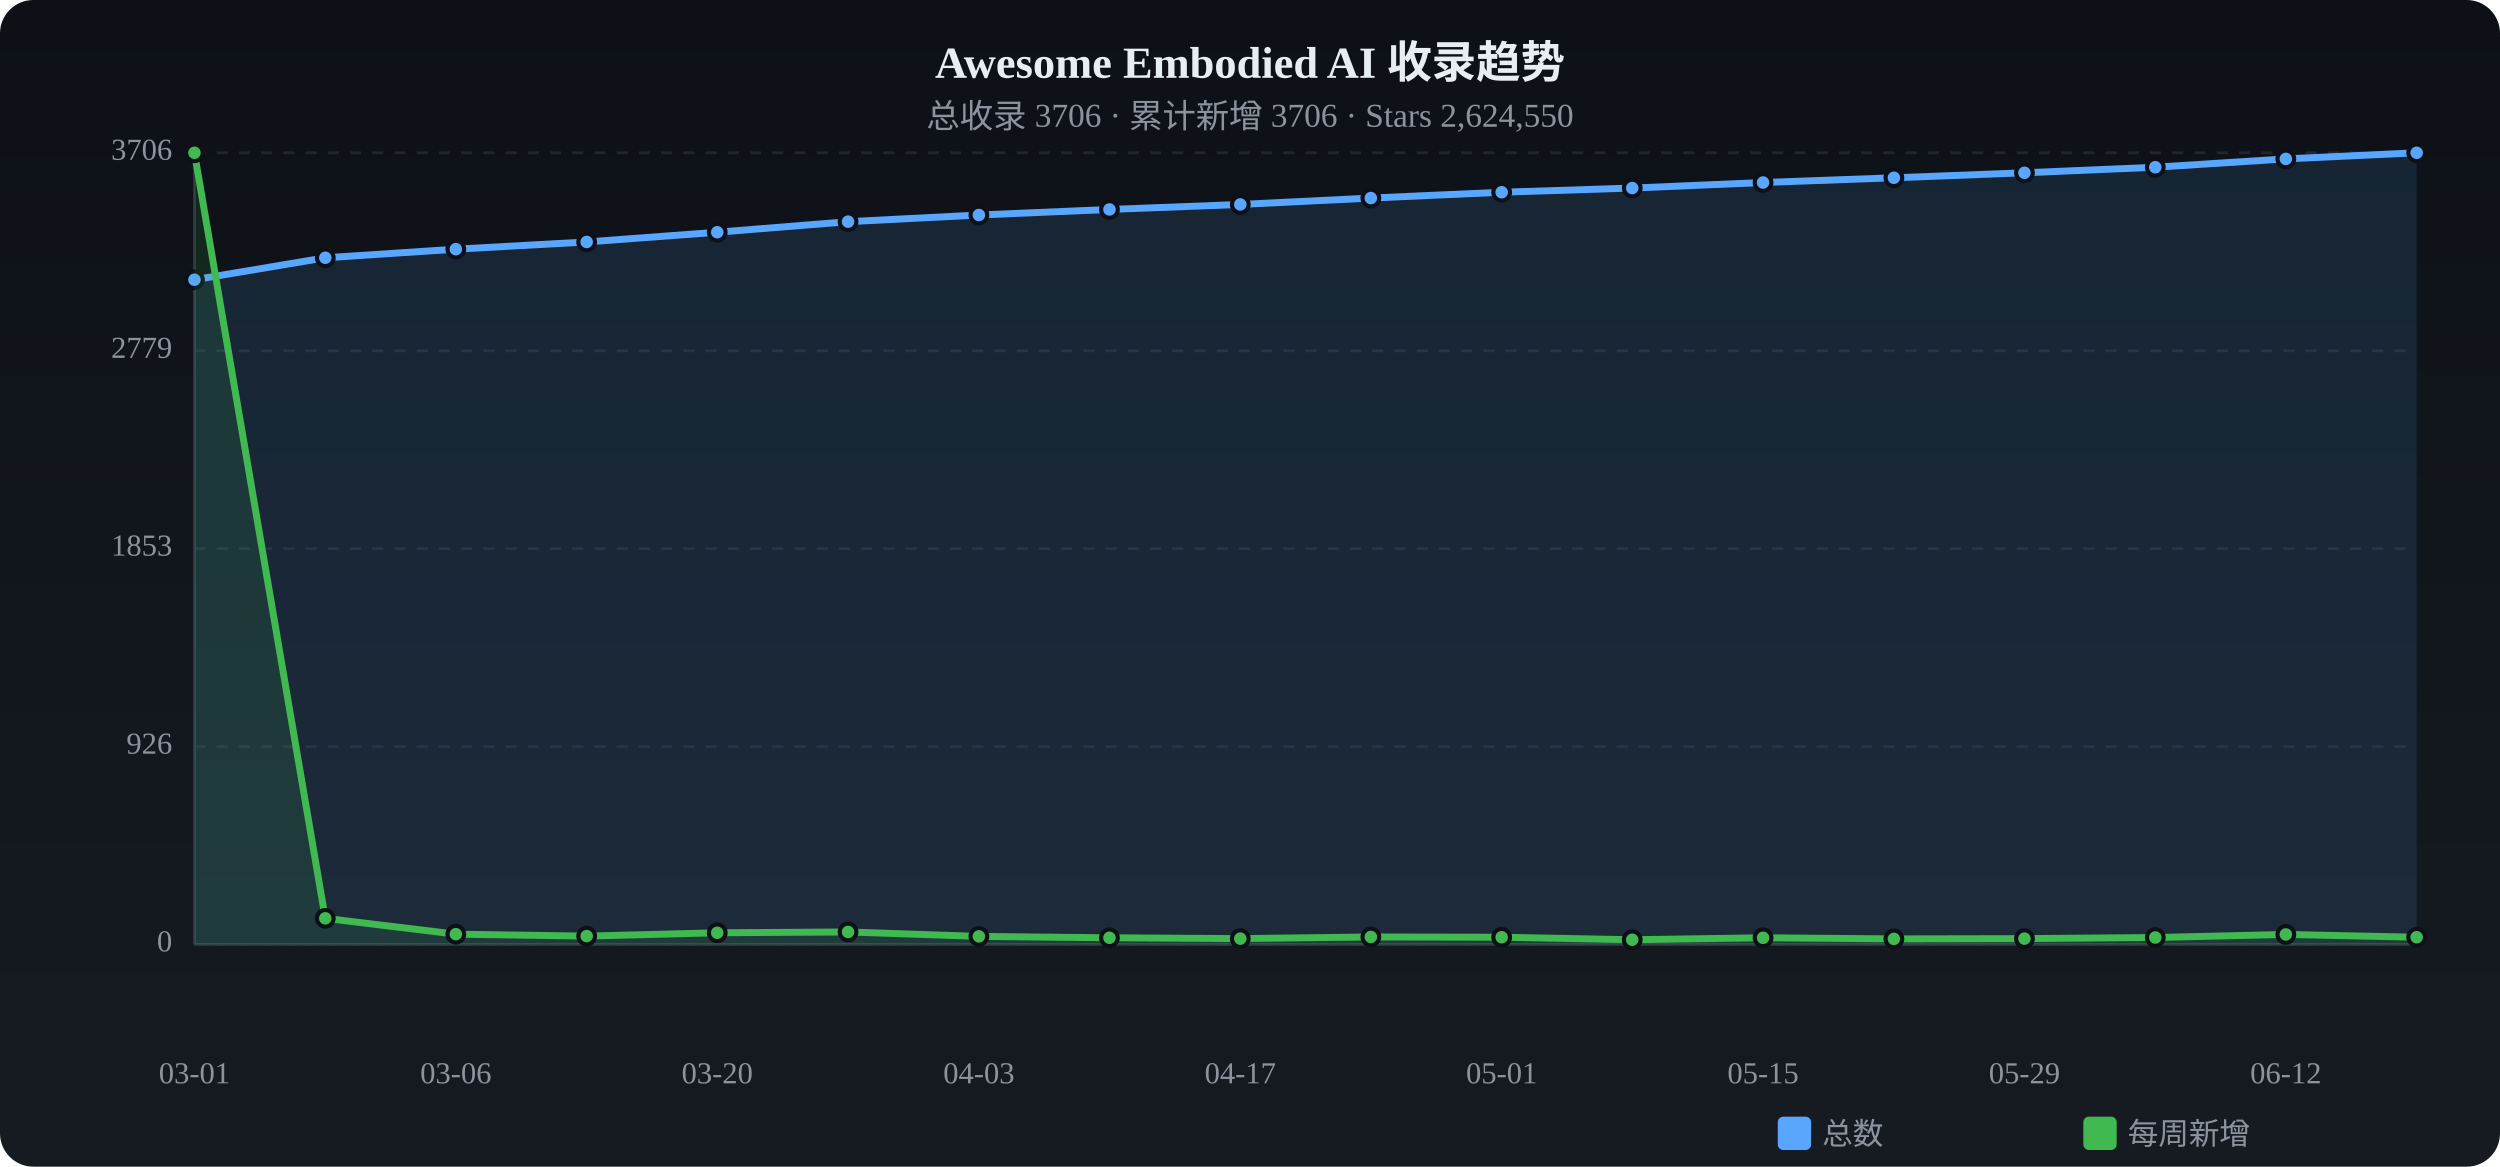
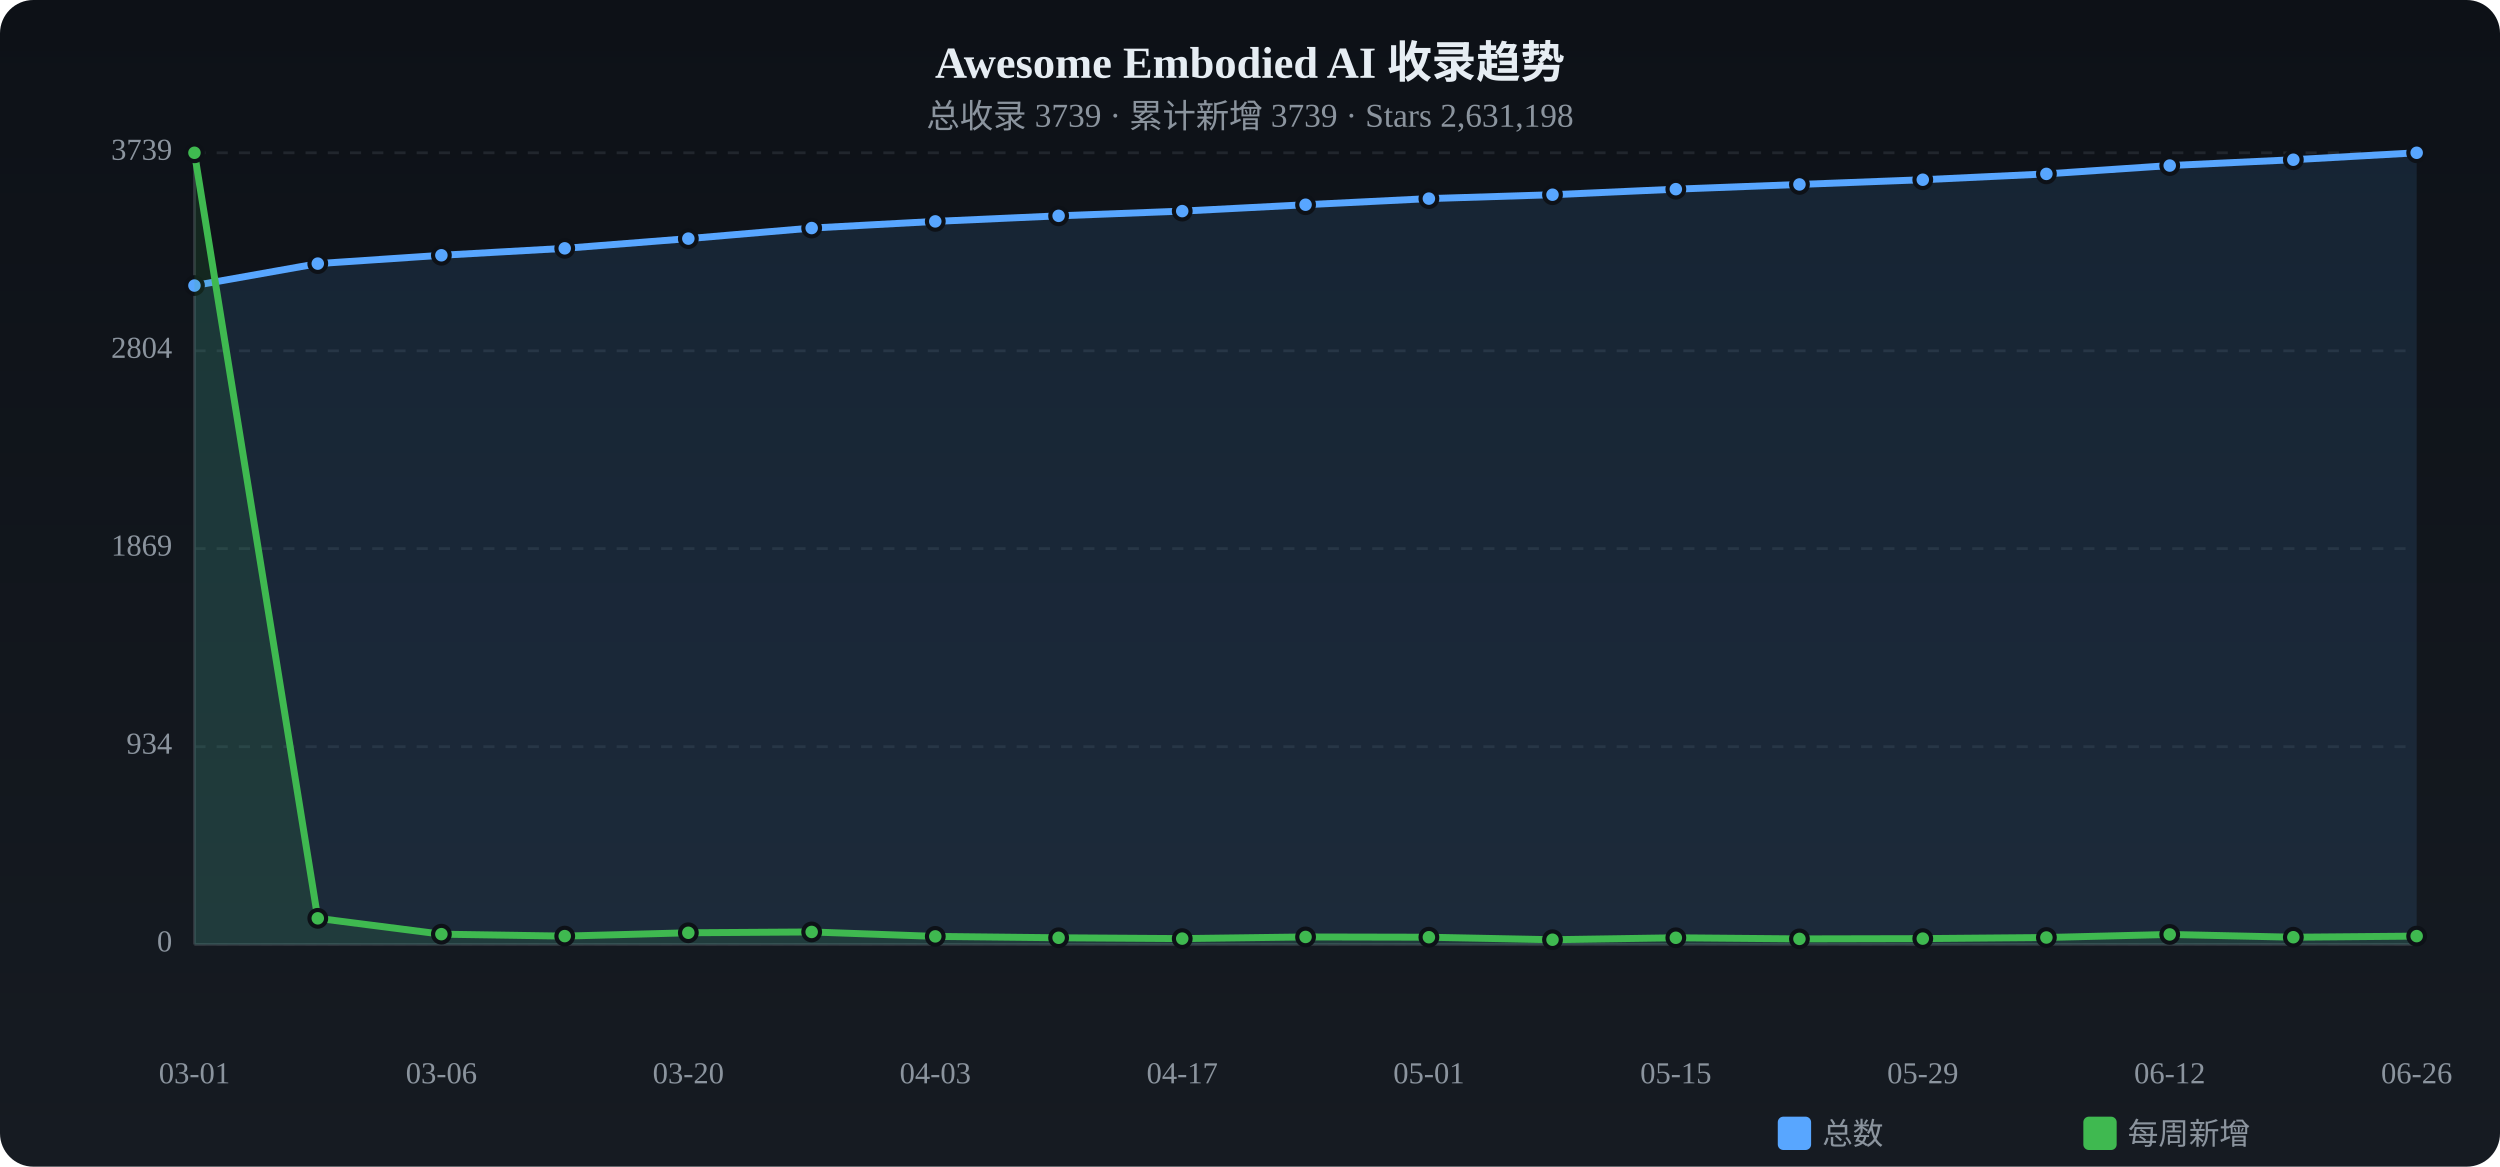
<svg xmlns="http://www.w3.org/2000/svg" viewBox="0 0 900 420" width="900" height="420">
  <defs>
    <linearGradient id="tbg" x1="0%" y1="0%" x2="0%" y2="100%">
      <stop offset="0%" stop-color="#0d1117" />
      <stop offset="100%" stop-color="#161b22" />
    </linearGradient>
  </defs>
  <rect width="900" height="420" rx="12" fill="url(#tbg)" />
  <text x="450.0" y="28" text-anchor="middle" fill="#e6edf3" font-size="16" font-weight="bold">Awesome Embodied AI 收录趋势</text>
-   <text x="450.0" y="46" text-anchor="middle" fill="#8b949e" font-size="12">总收录 3706 · 累计新增 3706 · Stars 2,624,550</text>
+   <text x="450.0" y="46" text-anchor="middle" fill="#8b949e" font-size="12">总收录 3739 · 累计新增 3739 · Stars 2,631,198</text>
  <text x="62" y="340.0" text-anchor="end" fill="#8b949e" font-size="11" dominant-baseline="middle">0</text>
  <line x1="70" y1="340.0" x2="870" y2="340.0" stroke="#21262d" stroke-dasharray="4 4" />
-   <text x="62" y="268.8" text-anchor="end" fill="#8b949e" font-size="11" dominant-baseline="middle">926</text>
+   <text x="62" y="268.8" text-anchor="end" fill="#8b949e" font-size="11" dominant-baseline="middle">934</text>
  <line x1="70" y1="268.8" x2="870" y2="268.8" stroke="#21262d" stroke-dasharray="4 4" />
-   <text x="62" y="197.5" text-anchor="end" fill="#8b949e" font-size="11" dominant-baseline="middle">1853</text>
+   <text x="62" y="197.5" text-anchor="end" fill="#8b949e" font-size="11" dominant-baseline="middle">1869</text>
  <line x1="70" y1="197.5" x2="870" y2="197.5" stroke="#21262d" stroke-dasharray="4 4" />
-   <text x="62" y="126.3" text-anchor="end" fill="#8b949e" font-size="11" dominant-baseline="middle">2779</text>
+   <text x="62" y="126.3" text-anchor="end" fill="#8b949e" font-size="11" dominant-baseline="middle">2804</text>
  <line x1="70" y1="126.3" x2="870" y2="126.3" stroke="#21262d" stroke-dasharray="4 4" />
-   <text x="62" y="55.0" text-anchor="end" fill="#8b949e" font-size="11" dominant-baseline="middle">3706</text>
+   <text x="62" y="55.0" text-anchor="end" fill="#8b949e" font-size="11" dominant-baseline="middle">3739</text>
  <line x1="70" y1="55.0" x2="870" y2="55.0" stroke="#21262d" stroke-dasharray="4 4" />
  <line x1="70" y1="55" x2="70" y2="340" stroke="#30363d" />
  <line x1="70" y1="340" x2="870" y2="340" stroke="#30363d" />
-   <path d="M70.0,100.7 L117.1,92.8 L164.1,89.7 L211.2,87.1 L258.2,83.6 L305.3,79.8 L352.4,77.4 L399.4,75.4 L446.5,73.6 L493.5,71.3 L540.6,69.2 L587.6,67.7 L634.7,65.7 L681.8,64.0 L728.8,62.2 L775.9,60.2 L822.9,57.2 L870.0,55.0 L870.0,340 L70.0,340 Z" fill="#58a6ff" opacity="0.12" />
-   <polyline points="70.0,100.7 117.1,92.8 164.1,89.7 211.2,87.1 258.2,83.6 305.3,79.8 352.4,77.4 399.4,75.4 446.5,73.6 493.5,71.3 540.6,69.2 587.6,67.7 634.7,65.7 681.8,64.0 728.8,62.2 775.9,60.2 822.9,57.2 870.0,55.0" fill="none" stroke="#58a6ff" stroke-width="2.5" stroke-linecap="round" stroke-linejoin="round" />
-   <circle cx="70.0" cy="100.7" r="3" fill="#58a6ff" stroke="#0d1117" stroke-width="1.5" />
-   <circle cx="117.1" cy="92.8" r="3" fill="#58a6ff" stroke="#0d1117" stroke-width="1.5" />
-   <circle cx="164.1" cy="89.7" r="3" fill="#58a6ff" stroke="#0d1117" stroke-width="1.5" />
-   <circle cx="211.2" cy="87.1" r="3" fill="#58a6ff" stroke="#0d1117" stroke-width="1.5" />
-   <circle cx="258.2" cy="83.6" r="3" fill="#58a6ff" stroke="#0d1117" stroke-width="1.5" />
-   <circle cx="305.3" cy="79.8" r="3" fill="#58a6ff" stroke="#0d1117" stroke-width="1.5" />
-   <circle cx="352.4" cy="77.4" r="3" fill="#58a6ff" stroke="#0d1117" stroke-width="1.5" />
-   <circle cx="399.4" cy="75.4" r="3" fill="#58a6ff" stroke="#0d1117" stroke-width="1.5" />
-   <circle cx="446.5" cy="73.6" r="3" fill="#58a6ff" stroke="#0d1117" stroke-width="1.5" />
-   <circle cx="493.5" cy="71.3" r="3" fill="#58a6ff" stroke="#0d1117" stroke-width="1.5" />
-   <circle cx="540.6" cy="69.2" r="3" fill="#58a6ff" stroke="#0d1117" stroke-width="1.5" />
-   <circle cx="587.6" cy="67.7" r="3" fill="#58a6ff" stroke="#0d1117" stroke-width="1.5" />
-   <circle cx="634.7" cy="65.7" r="3" fill="#58a6ff" stroke="#0d1117" stroke-width="1.5" />
-   <circle cx="681.8" cy="64.0" r="3" fill="#58a6ff" stroke="#0d1117" stroke-width="1.5" />
-   <circle cx="728.8" cy="62.2" r="3" fill="#58a6ff" stroke="#0d1117" stroke-width="1.5" />
-   <circle cx="775.9" cy="60.2" r="3" fill="#58a6ff" stroke="#0d1117" stroke-width="1.5" />
-   <circle cx="822.9" cy="57.2" r="3" fill="#58a6ff" stroke="#0d1117" stroke-width="1.5" />
+   <path d="M70.0,102.8 L114.4,94.9 L158.9,91.9 L203.3,89.4 L247.8,85.9 L292.2,82.1 L336.7,79.7 L381.1,77.7 L425.6,76.0 L470.0,73.7 L514.4,71.5 L558.9,70.1 L603.3,68.1 L647.8,66.4 L692.2,64.7 L736.7,62.6 L781.1,59.6 L825.6,57.5 L870.0,55.0 L870.0,340 L70.0,340 Z" fill="#58a6ff" opacity="0.12" />
+   <polyline points="70.0,102.8 114.4,94.9 158.9,91.9 203.3,89.4 247.8,85.9 292.2,82.1 336.7,79.7 381.1,77.7 425.6,76.0 470.0,73.7 514.4,71.5 558.9,70.1 603.3,68.1 647.8,66.4 692.2,64.7 736.7,62.6 781.1,59.6 825.6,57.5 870.0,55.0" fill="none" stroke="#58a6ff" stroke-width="2.5" stroke-linecap="round" stroke-linejoin="round" />
+   <circle cx="70.0" cy="102.8" r="3" fill="#58a6ff" stroke="#0d1117" stroke-width="1.5" />
+   <circle cx="114.4" cy="94.9" r="3" fill="#58a6ff" stroke="#0d1117" stroke-width="1.5" />
+   <circle cx="158.9" cy="91.9" r="3" fill="#58a6ff" stroke="#0d1117" stroke-width="1.5" />
+   <circle cx="203.3" cy="89.4" r="3" fill="#58a6ff" stroke="#0d1117" stroke-width="1.5" />
+   <circle cx="247.8" cy="85.9" r="3" fill="#58a6ff" stroke="#0d1117" stroke-width="1.5" />
+   <circle cx="292.2" cy="82.1" r="3" fill="#58a6ff" stroke="#0d1117" stroke-width="1.5" />
+   <circle cx="336.7" cy="79.7" r="3" fill="#58a6ff" stroke="#0d1117" stroke-width="1.5" />
+   <circle cx="381.1" cy="77.7" r="3" fill="#58a6ff" stroke="#0d1117" stroke-width="1.5" />
+   <circle cx="425.6" cy="76.0" r="3" fill="#58a6ff" stroke="#0d1117" stroke-width="1.5" />
+   <circle cx="470.0" cy="73.7" r="3" fill="#58a6ff" stroke="#0d1117" stroke-width="1.5" />
+   <circle cx="514.4" cy="71.5" r="3" fill="#58a6ff" stroke="#0d1117" stroke-width="1.5" />
+   <circle cx="558.9" cy="70.1" r="3" fill="#58a6ff" stroke="#0d1117" stroke-width="1.5" />
+   <circle cx="603.3" cy="68.1" r="3" fill="#58a6ff" stroke="#0d1117" stroke-width="1.5" />
+   <circle cx="647.8" cy="66.4" r="3" fill="#58a6ff" stroke="#0d1117" stroke-width="1.5" />
+   <circle cx="692.2" cy="64.7" r="3" fill="#58a6ff" stroke="#0d1117" stroke-width="1.5" />
+   <circle cx="736.7" cy="62.6" r="3" fill="#58a6ff" stroke="#0d1117" stroke-width="1.5" />
+   <circle cx="781.1" cy="59.6" r="3" fill="#58a6ff" stroke="#0d1117" stroke-width="1.5" />
+   <circle cx="825.6" cy="57.5" r="3" fill="#58a6ff" stroke="#0d1117" stroke-width="1.5" />
  <circle cx="870.0" cy="55.0" r="3" fill="#58a6ff" stroke="#0d1117" stroke-width="1.5" />
-   <path d="M70.0,55.0 L117.1,330.6 L164.1,336.3 L211.2,337.0 L258.2,335.8 L305.3,335.5 L352.4,337.1 L399.4,337.6 L446.5,337.9 L493.5,337.3 L540.6,337.4 L587.6,338.3 L634.7,337.6 L681.8,338.0 L728.8,337.9 L775.9,337.5 L822.9,336.4 L870.0,337.4 L870.0,340 L70.0,340 Z" fill="#3fb950" opacity="0.12" />
-   <polyline points="70.0,55.0 117.1,330.6 164.1,336.3 211.2,337.0 258.2,335.8 305.3,335.5 352.4,337.1 399.4,337.6 446.5,337.9 493.5,337.3 540.6,337.4 587.6,338.3 634.7,337.6 681.8,338.0 728.8,337.9 775.9,337.5 822.9,336.4 870.0,337.4" fill="none" stroke="#3fb950" stroke-width="2.5" stroke-linecap="round" stroke-linejoin="round" />
+   <path d="M70.0,55.0 L114.4,330.6 L158.9,336.3 L203.3,337.0 L247.8,335.8 L292.2,335.5 L336.7,337.1 L381.1,337.6 L425.6,337.9 L470.0,337.3 L514.4,337.4 L558.9,338.3 L603.3,337.6 L647.8,338.0 L692.2,337.9 L736.7,337.5 L781.1,336.4 L825.6,337.4 L870.0,337.0 L870.0,340 L70.0,340 Z" fill="#3fb950" opacity="0.12" />
+   <polyline points="70.0,55.0 114.4,330.6 158.9,336.3 203.3,337.0 247.8,335.8 292.2,335.5 336.7,337.1 381.1,337.6 425.6,337.9 470.0,337.3 514.4,337.4 558.9,338.3 603.3,337.6 647.8,338.0 692.2,337.9 736.7,337.5 781.1,336.4 825.6,337.4 870.0,337.0" fill="none" stroke="#3fb950" stroke-width="2.5" stroke-linecap="round" stroke-linejoin="round" />
  <circle cx="70.0" cy="55.0" r="3" fill="#3fb950" stroke="#0d1117" stroke-width="1.5" />
-   <circle cx="117.1" cy="330.6" r="3" fill="#3fb950" stroke="#0d1117" stroke-width="1.5" />
-   <circle cx="164.1" cy="336.3" r="3" fill="#3fb950" stroke="#0d1117" stroke-width="1.5" />
-   <circle cx="211.2" cy="337.0" r="3" fill="#3fb950" stroke="#0d1117" stroke-width="1.5" />
-   <circle cx="258.2" cy="335.8" r="3" fill="#3fb950" stroke="#0d1117" stroke-width="1.5" />
-   <circle cx="305.3" cy="335.5" r="3" fill="#3fb950" stroke="#0d1117" stroke-width="1.5" />
-   <circle cx="352.4" cy="337.1" r="3" fill="#3fb950" stroke="#0d1117" stroke-width="1.5" />
-   <circle cx="399.4" cy="337.6" r="3" fill="#3fb950" stroke="#0d1117" stroke-width="1.5" />
-   <circle cx="446.5" cy="337.9" r="3" fill="#3fb950" stroke="#0d1117" stroke-width="1.5" />
-   <circle cx="493.5" cy="337.3" r="3" fill="#3fb950" stroke="#0d1117" stroke-width="1.5" />
-   <circle cx="540.6" cy="337.4" r="3" fill="#3fb950" stroke="#0d1117" stroke-width="1.5" />
-   <circle cx="587.6" cy="338.3" r="3" fill="#3fb950" stroke="#0d1117" stroke-width="1.5" />
-   <circle cx="634.7" cy="337.6" r="3" fill="#3fb950" stroke="#0d1117" stroke-width="1.5" />
-   <circle cx="681.8" cy="338.0" r="3" fill="#3fb950" stroke="#0d1117" stroke-width="1.5" />
-   <circle cx="728.8" cy="337.9" r="3" fill="#3fb950" stroke="#0d1117" stroke-width="1.5" />
-   <circle cx="775.9" cy="337.5" r="3" fill="#3fb950" stroke="#0d1117" stroke-width="1.5" />
-   <circle cx="822.9" cy="336.4" r="3" fill="#3fb950" stroke="#0d1117" stroke-width="1.5" />
-   <circle cx="870.0" cy="337.4" r="3" fill="#3fb950" stroke="#0d1117" stroke-width="1.5" />
+   <circle cx="114.4" cy="330.6" r="3" fill="#3fb950" stroke="#0d1117" stroke-width="1.5" />
+   <circle cx="158.9" cy="336.3" r="3" fill="#3fb950" stroke="#0d1117" stroke-width="1.5" />
+   <circle cx="203.3" cy="337.0" r="3" fill="#3fb950" stroke="#0d1117" stroke-width="1.5" />
+   <circle cx="247.8" cy="335.8" r="3" fill="#3fb950" stroke="#0d1117" stroke-width="1.5" />
+   <circle cx="292.2" cy="335.5" r="3" fill="#3fb950" stroke="#0d1117" stroke-width="1.5" />
+   <circle cx="336.7" cy="337.1" r="3" fill="#3fb950" stroke="#0d1117" stroke-width="1.5" />
+   <circle cx="381.1" cy="337.6" r="3" fill="#3fb950" stroke="#0d1117" stroke-width="1.5" />
+   <circle cx="425.6" cy="337.9" r="3" fill="#3fb950" stroke="#0d1117" stroke-width="1.5" />
+   <circle cx="470.0" cy="337.3" r="3" fill="#3fb950" stroke="#0d1117" stroke-width="1.5" />
+   <circle cx="514.4" cy="337.4" r="3" fill="#3fb950" stroke="#0d1117" stroke-width="1.5" />
+   <circle cx="558.9" cy="338.3" r="3" fill="#3fb950" stroke="#0d1117" stroke-width="1.5" />
+   <circle cx="603.3" cy="337.6" r="3" fill="#3fb950" stroke="#0d1117" stroke-width="1.5" />
+   <circle cx="647.8" cy="338.0" r="3" fill="#3fb950" stroke="#0d1117" stroke-width="1.5" />
+   <circle cx="692.2" cy="337.9" r="3" fill="#3fb950" stroke="#0d1117" stroke-width="1.5" />
+   <circle cx="736.7" cy="337.5" r="3" fill="#3fb950" stroke="#0d1117" stroke-width="1.5" />
+   <circle cx="781.1" cy="336.4" r="3" fill="#3fb950" stroke="#0d1117" stroke-width="1.5" />
+   <circle cx="825.6" cy="337.4" r="3" fill="#3fb950" stroke="#0d1117" stroke-width="1.5" />
+   <circle cx="870.0" cy="337.0" r="3" fill="#3fb950" stroke="#0d1117" stroke-width="1.5" />
  <text x="70.0" y="390" text-anchor="middle" fill="#8b949e" font-size="11">03-01</text>
-   <text x="164.1" y="390" text-anchor="middle" fill="#8b949e" font-size="11">03-06</text>
-   <text x="258.2" y="390" text-anchor="middle" fill="#8b949e" font-size="11">03-20</text>
-   <text x="352.4" y="390" text-anchor="middle" fill="#8b949e" font-size="11">04-03</text>
-   <text x="446.5" y="390" text-anchor="middle" fill="#8b949e" font-size="11">04-17</text>
-   <text x="540.6" y="390" text-anchor="middle" fill="#8b949e" font-size="11">05-01</text>
-   <text x="634.7" y="390" text-anchor="middle" fill="#8b949e" font-size="11">05-15</text>
-   <text x="728.8" y="390" text-anchor="middle" fill="#8b949e" font-size="11">05-29</text>
-   <text x="822.9" y="390" text-anchor="middle" fill="#8b949e" font-size="11">06-12</text>
+   <text x="158.9" y="390" text-anchor="middle" fill="#8b949e" font-size="11">03-06</text>
+   <text x="247.8" y="390" text-anchor="middle" fill="#8b949e" font-size="11">03-20</text>
+   <text x="336.7" y="390" text-anchor="middle" fill="#8b949e" font-size="11">04-03</text>
+   <text x="425.6" y="390" text-anchor="middle" fill="#8b949e" font-size="11">04-17</text>
+   <text x="514.4" y="390" text-anchor="middle" fill="#8b949e" font-size="11">05-01</text>
+   <text x="603.3" y="390" text-anchor="middle" fill="#8b949e" font-size="11">05-15</text>
+   <text x="692.2" y="390" text-anchor="middle" fill="#8b949e" font-size="11">05-29</text>
+   <text x="781.1" y="390" text-anchor="middle" fill="#8b949e" font-size="11">06-12</text>
+   <text x="870.0" y="390" text-anchor="middle" fill="#8b949e" font-size="11">06-26</text>
  <rect x="640" y="402" width="12" height="12" rx="2" fill="#58a6ff" />
  <text x="656" y="412" fill="#8b949e" font-size="11">总数</text>
  <rect x="750" y="402" width="12" height="12" rx="2" fill="#3fb950" />
  <text x="766" y="412" fill="#8b949e" font-size="11">每周新增</text>
</svg>
